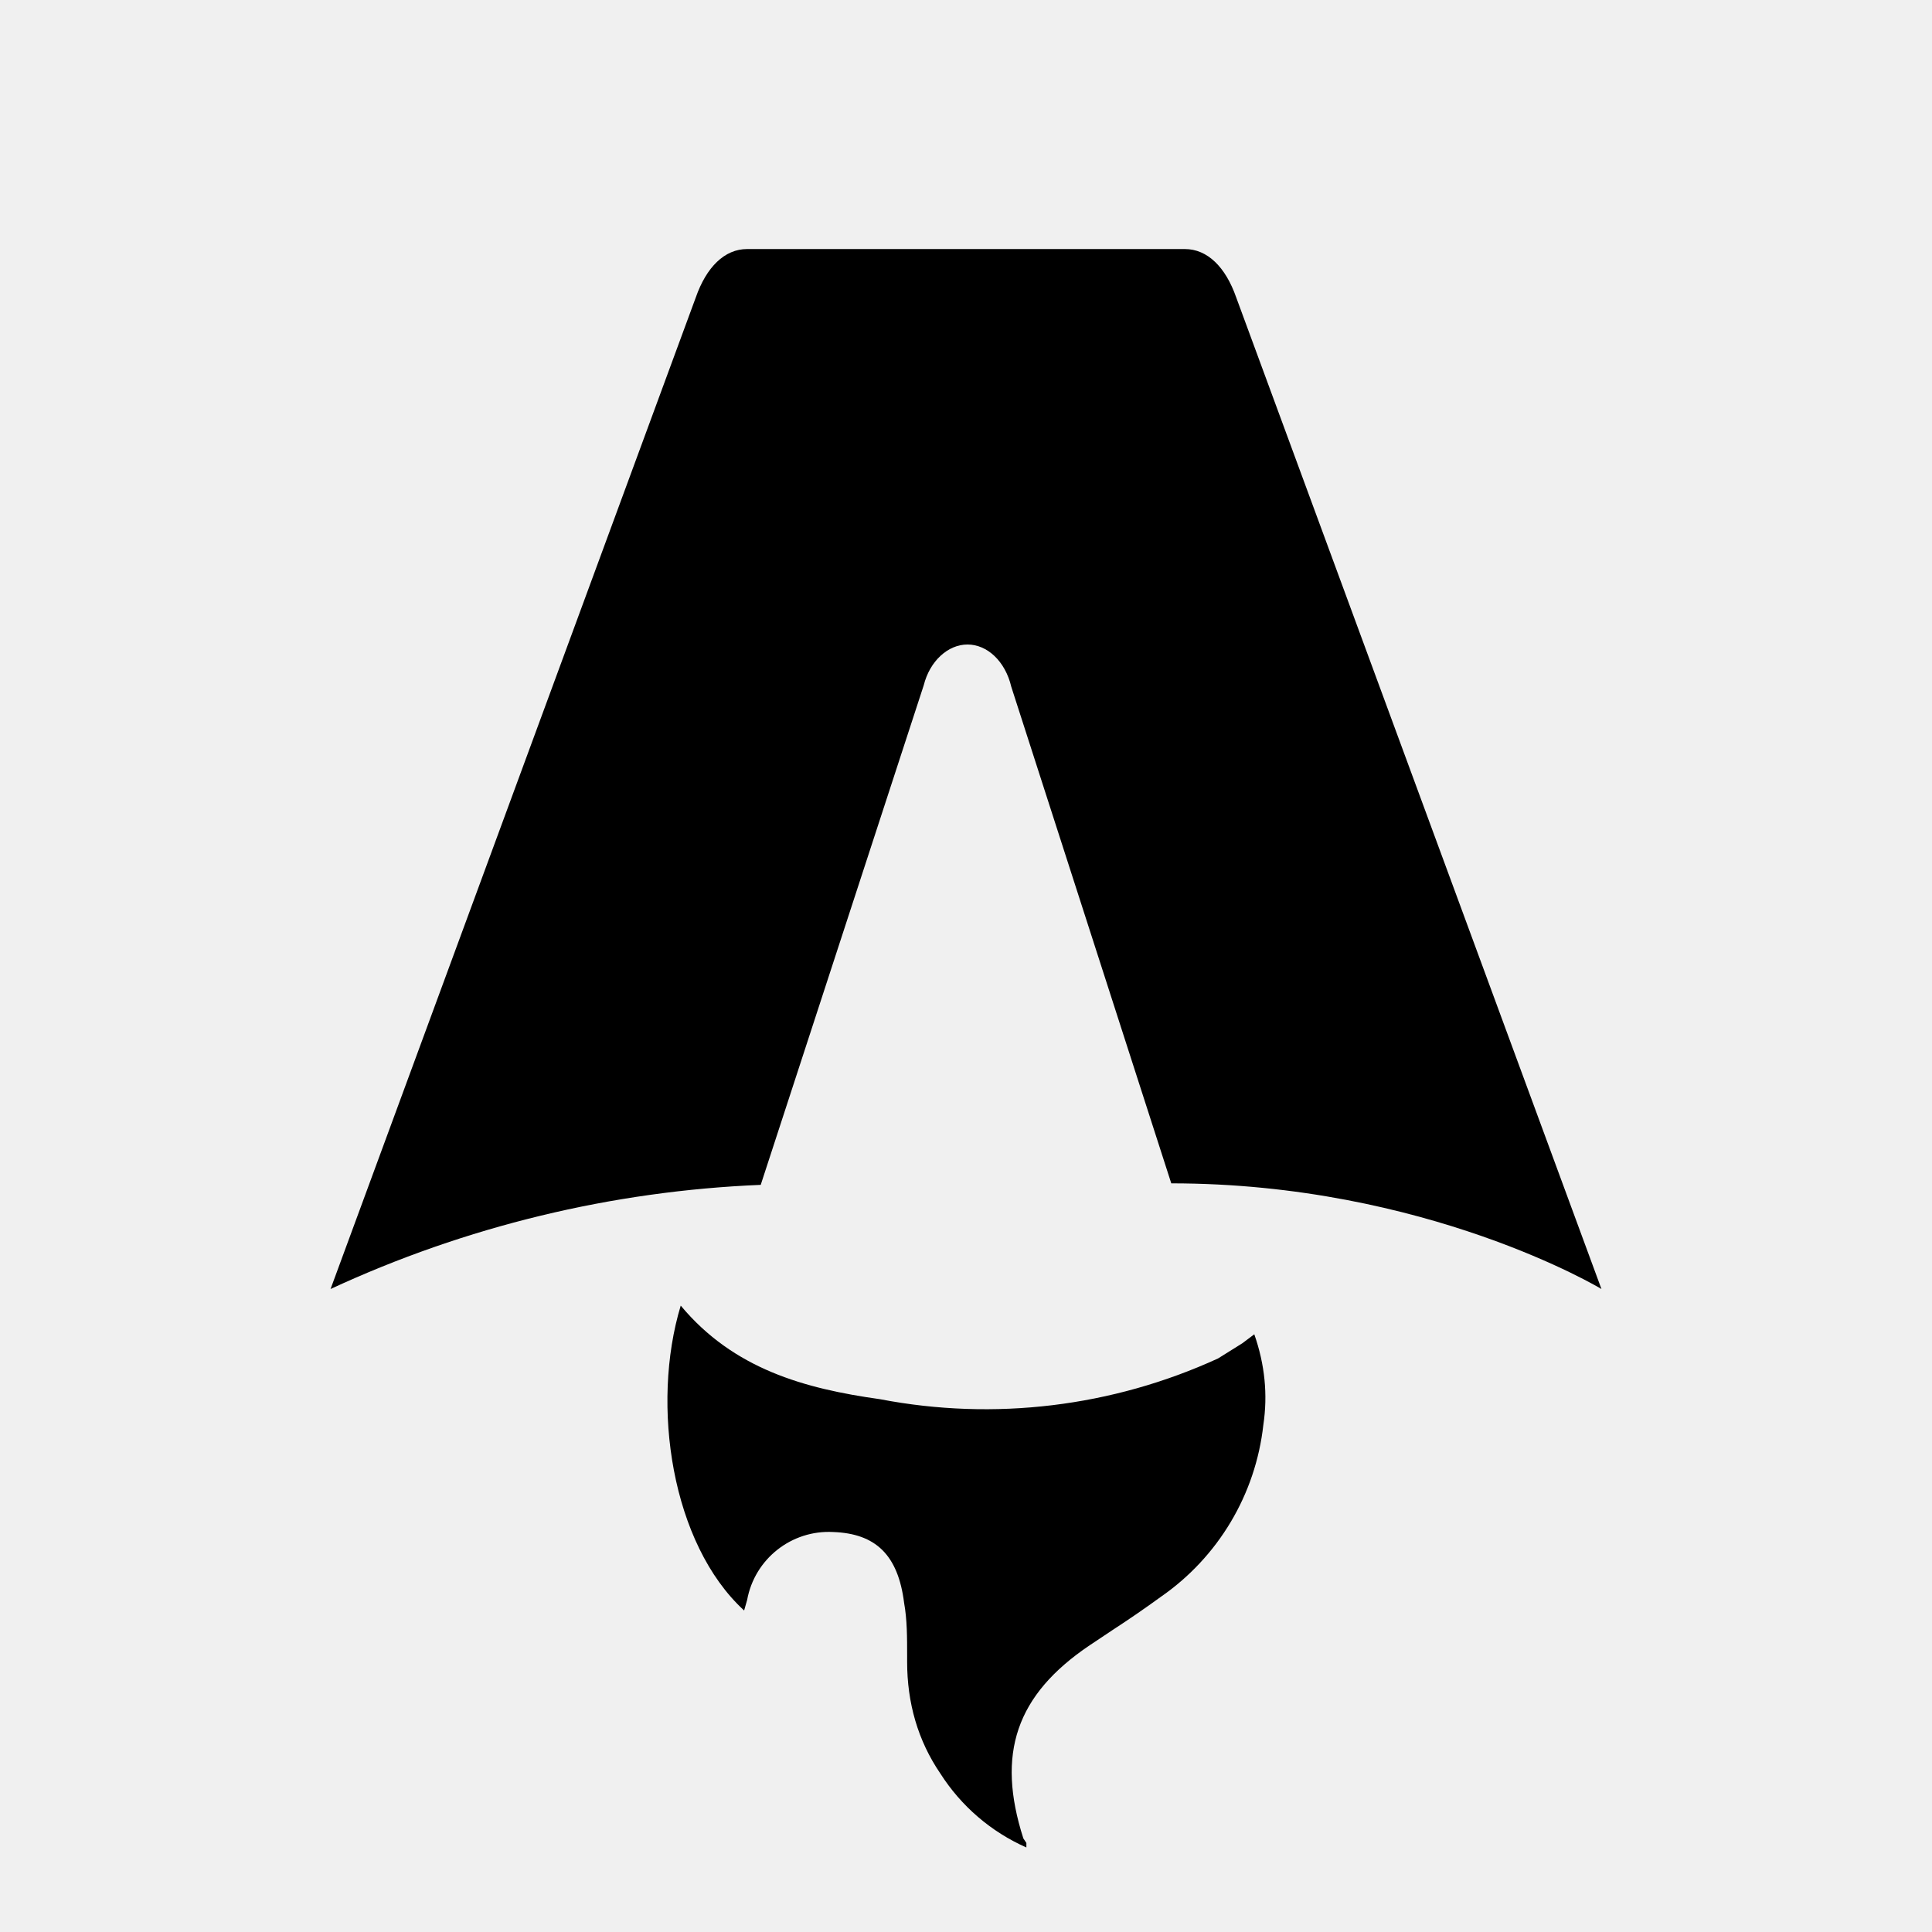
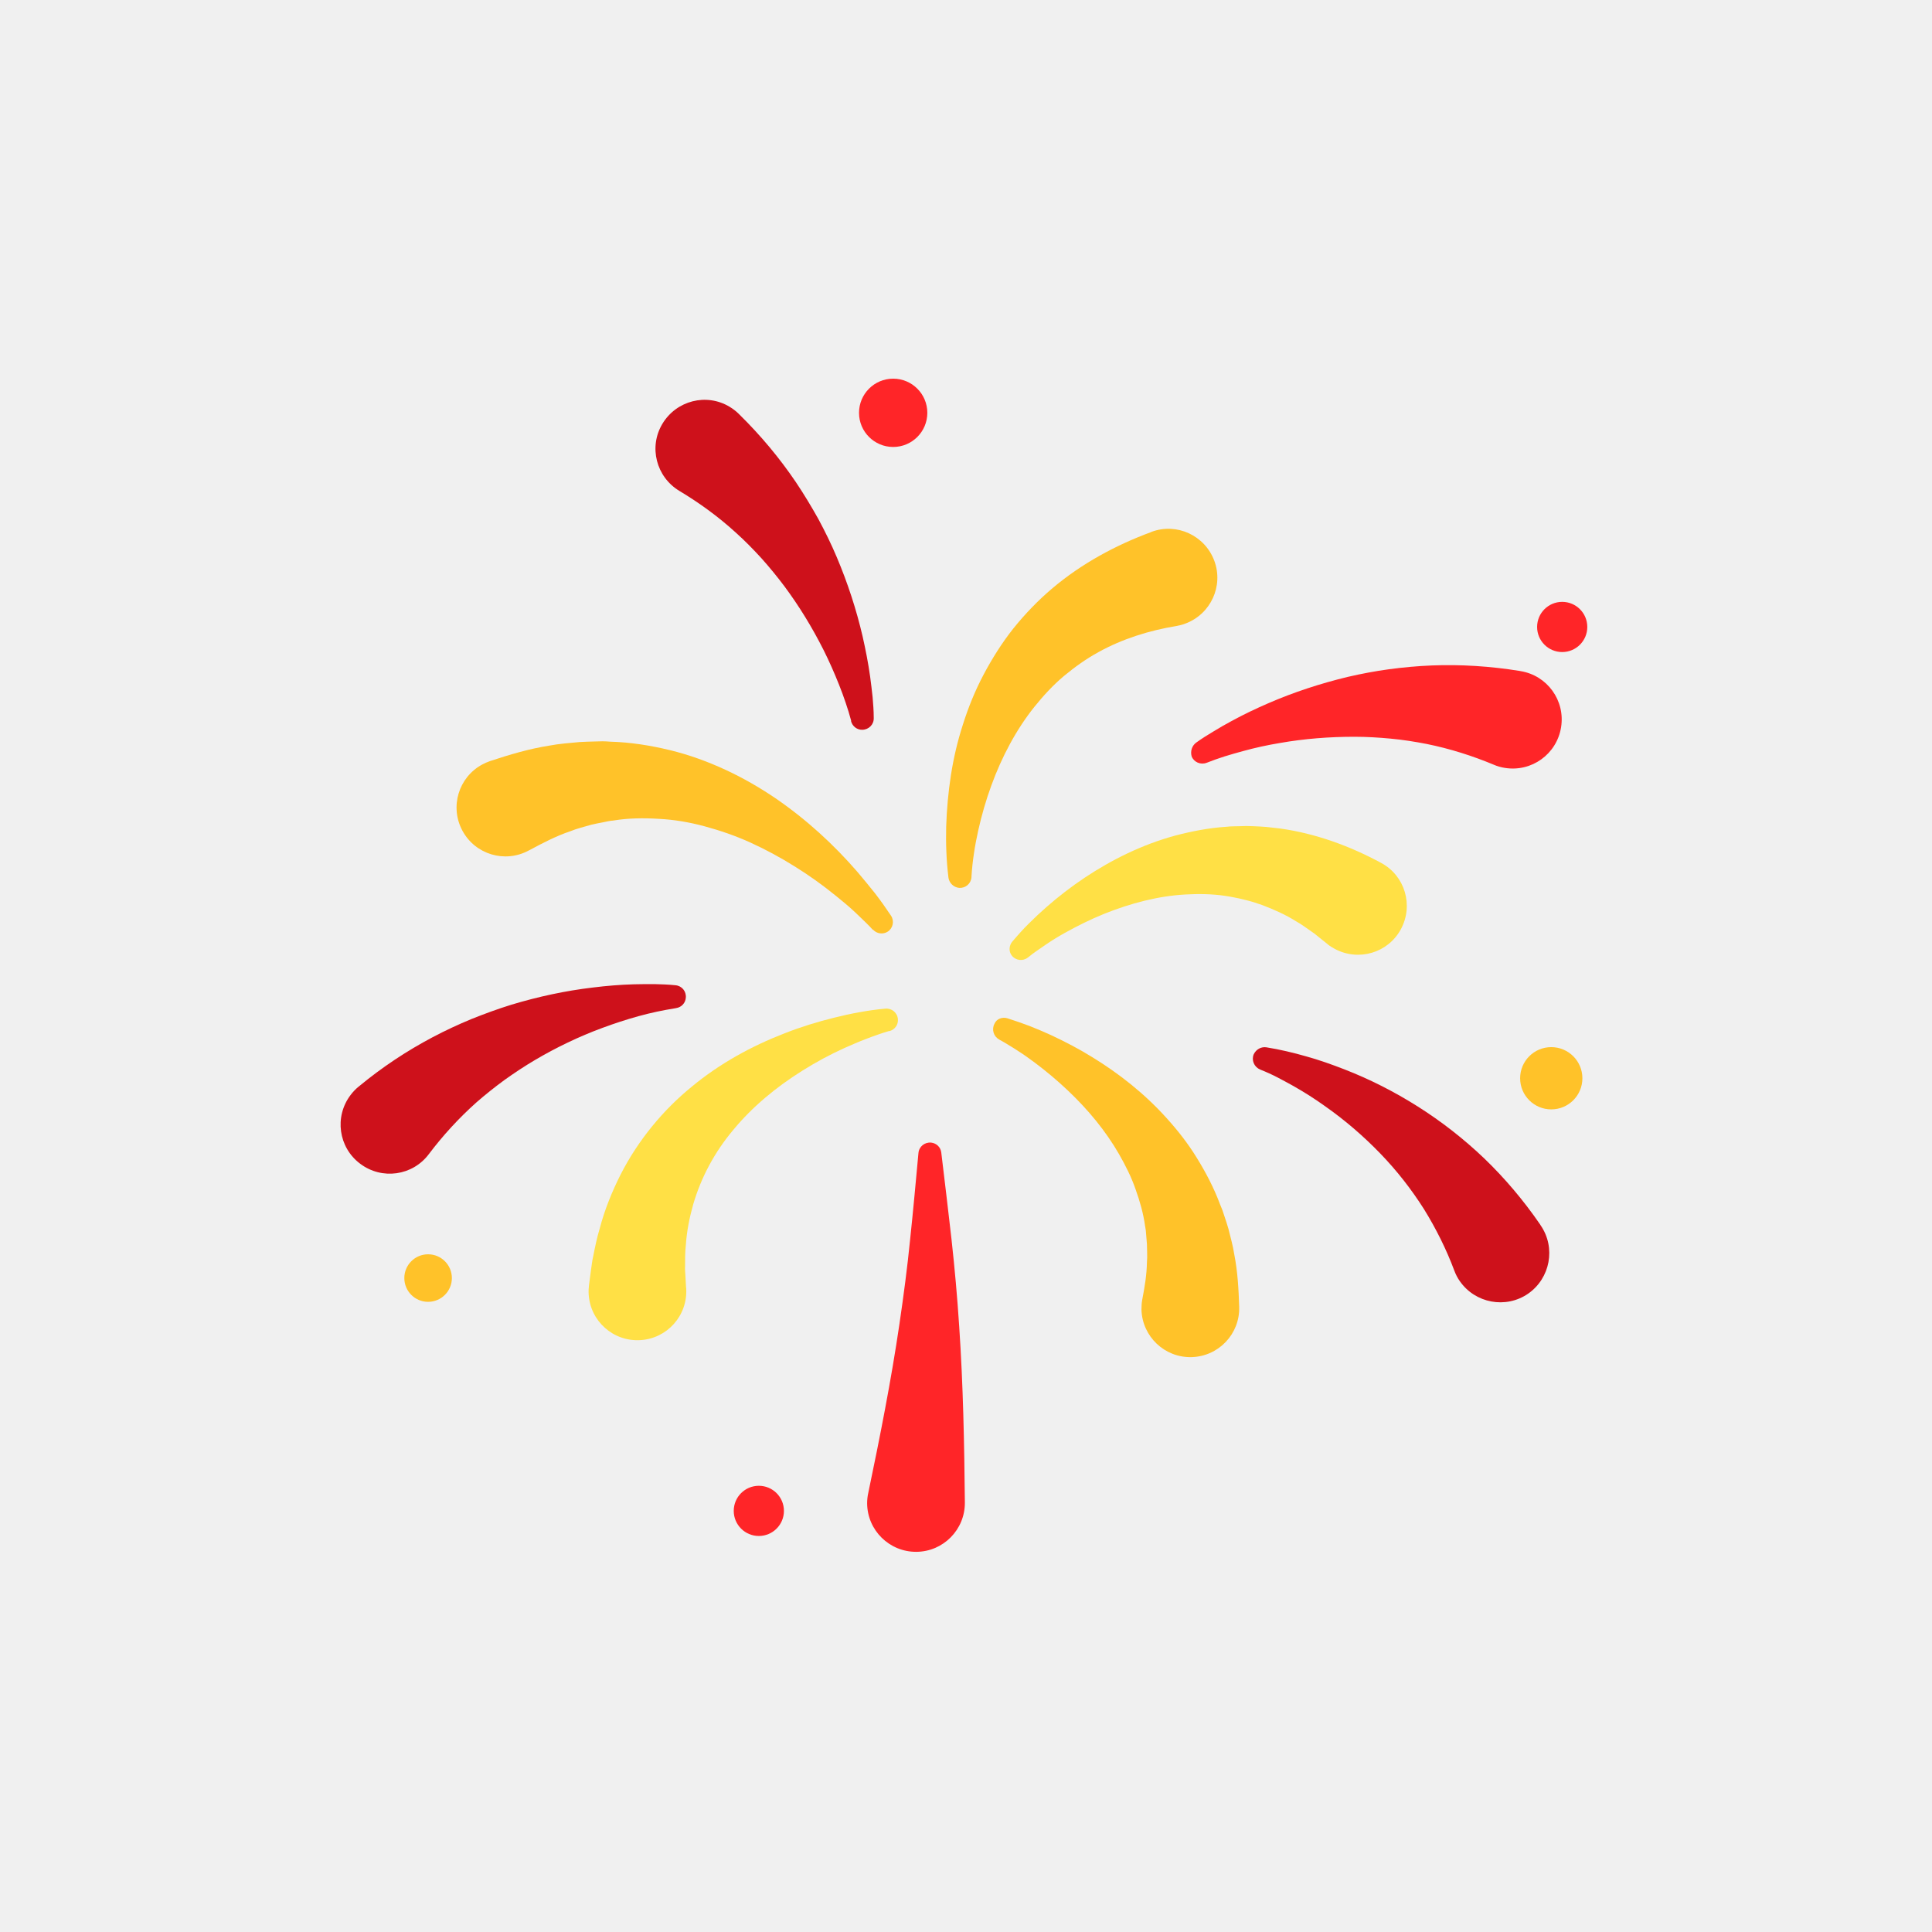
- <svg xmlns="http://www.w3.org/2000/svg" fill="none" viewBox="0 0 128 128">
-   <path d="M50.4 78.5a75.1 75.1 0 0 0-28.5 6.9l24.2-65.7c.7-2 1.9-3.2 3.4-3.2h29c1.5 0 2.7 1.2 3.4 3.2l24.2 65.7s-11.6-7-28.5-7L67 45.5c-.4-1.7-1.6-2.8-2.9-2.8-1.3 0-2.5 1.1-2.9 2.7L50.4 78.5Zm-1.1 28.2Zm-4.2-20.2c-2 6.6-.6 15.8 4.2 20.2a17.5 17.5 0 0 1 .2-.7 5.5 5.5 0 0 1 5.7-4.5c2.8.1 4.3 1.5 4.7 4.7.2 1.1.2 2.3.2 3.5v.4c0 2.7.7 5.2 2.2 7.4a13 13 0 0 0 5.7 4.9v-.3l-.2-.3c-1.8-5.6-.5-9.5 4.4-12.8l1.5-1a73 73 0 0 0 3.2-2.2 16 16 0 0 0 6.8-11.4c.3-2 .1-4-.6-6l-.8.6-1.6 1a37 37 0 0 1-22.4 2.7c-5-.7-9.7-2-13.2-6.2Z" />
-   <style>
-         path { fill: #000; }
-         @media (prefers-color-scheme: dark) {
-             path { fill: #FFF; }
-         }
-     </style>
+ <svg xmlns="http://www.w3.org/2000/svg" t="1775661879305" class="icon" viewBox="0 0 1024 1024" version="1.1" p-id="8256" width="200" height="200">
+   <path d="M502.7 465.2c-0.3-2.5-0.5-4.6-0.7-6.9-0.2-2.3-0.3-4.5-0.4-6.8-0.2-4.5-0.2-9-0.1-13.5 0.3-9 1.1-18.1 2.5-27.1s3.5-18.1 6.4-27c2.8-8.9 6.4-17.8 10.9-26.3s9.7-16.8 15.8-24.5c6.2-7.7 13.1-14.9 20.8-21.4 15.3-12.9 33.3-22.7 52-29.6l0.4-0.2c13.4-5 28.3 1.9 33.3 15.3 5 13.4-1.9 28.3-15.3 33.3-1.5 0.6-3.2 1-4.8 1.3-14.5 2.4-28.6 6.8-41.4 13.9-6.4 3.5-12.4 7.8-18.2 12.6-5.7 4.8-10.9 10.4-15.7 16.4-4.8 6-9.1 12.6-12.9 19.6-3.8 7-7.1 14.4-9.9 22.1-2.8 7.7-5.1 15.6-6.9 23.7-0.9 4.1-1.7 8.1-2.3 12.3-0.3 2.1-0.6 4.1-0.8 6.2-0.2 2-0.4 4.2-0.5 6v0.3c-0.2 3.4-3.1 5.9-6.5 5.7-3-0.3-5.3-2.6-5.7-5.4z" fill="#FFC229" p-id="8257" />
+   <path d="M536.6 499c1.5-1.8 2.9-3.3 4.3-4.9 1.4-1.6 2.9-3.1 4.4-4.6 3-3 6.1-5.9 9.3-8.7 6.4-5.6 13.1-10.8 20.3-15.6 14.3-9.5 30.3-17.5 47.9-22.3 8.8-2.3 17.9-4.1 27.3-4.7 2.3-0.3 4.7-0.2 7-0.3l3.5-0.1c1.2 0 2.4 0.1 3.5 0.1 2.4 0.1 4.7 0.2 7.1 0.4l7.1 0.8c18.9 2.6 37.2 9.3 53.8 18.3 12.6 6.8 17.2 22.5 10.4 35.1-6.8 12.6-22.5 17.2-35.1 10.4-1.3-0.7-2.6-1.5-3.7-2.4l-0.2-0.2-4-3.2c-1.3-1-2.6-2.2-4-3.1-2.8-1.9-5.5-4-8.4-5.6-5.7-3.6-11.8-6.3-18.1-8.7l-4.8-1.6c-1.6-0.5-3.3-0.9-4.9-1.3-0.8-0.2-1.6-0.4-2.5-0.6l-2.5-0.5c-1.7-0.3-3.4-0.7-5.1-0.9-6.8-1-13.9-1.1-21-0.7-14.3 0.8-28.9 4.6-43.1 10.3-7.1 2.9-14 6.3-20.8 10.1-3.4 1.9-6.7 3.9-9.9 6.1l-4.8 3.3c-1.6 1.1-3.2 2.3-4.5 3.4l-0.3 0.2c-2.6 2.1-6.5 1.6-8.5-1-1.7-2.1-1.6-5.3 0.3-7.5z" fill="#FFE045" p-id="8258" />
+   <path d="M533.9 539.7c2.2 0.7 4 1.3 6 2 1.9 0.7 3.9 1.4 5.8 2.1 3.8 1.5 7.6 3.1 11.3 4.8 7.5 3.5 14.8 7.3 21.9 11.7 14.2 8.7 27.7 19.3 39.4 32.3 5.9 6.5 11.4 13.5 16.1 21.2 4.7 7.6 9 15.8 12.2 24.4 0.4 1.1 0.9 2.1 1.3 3.2l1.1 3.3c0.7 2.2 1.5 4.4 2.1 6.6 1.1 4.5 2.4 9 3.1 13.6 1.8 9.2 2.3 18.5 2.6 27.8 0.4 14.3-10.9 26.2-25.2 26.6-14.3 0.4-26.2-10.9-26.6-25.2 0-1.8 0.1-3.5 0.4-5.2l0.1-0.5c1.2-6.3 2.3-12.8 2.4-19.3 0.3-3.3 0-6.5 0-9.7-0.1-1.6-0.3-3.2-0.4-4.9l-0.2-2.4c-0.1-0.8-0.3-1.6-0.4-2.4-0.9-6.5-2.7-12.9-5-19.3-2.2-6.4-5.3-12.6-8.8-18.7-7-12.2-16.4-23.6-27.2-33.8-5.4-5.1-11.2-10-17.2-14.5-3-2.2-6.1-4.5-9.3-6.5-1.6-1-3.2-2.1-4.8-3-1.6-1-3.3-2-4.8-2.8l-0.3-0.2c-2.9-1.6-4-5.3-2.4-8.3 1.1-2.6 4.1-3.7 6.8-2.9zM462.7 492.9c-1.4-1.5-3-3.2-4.6-4.7-1.6-1.6-3.3-3.1-4.9-4.7-3.3-3.1-6.8-6-10.3-8.8-7-5.7-14.3-10.9-21.9-15.6-7.5-4.7-15.3-8.9-23.2-12.5-7.9-3.6-16.1-6.4-24.2-8.6-8.1-2.2-16.3-3.6-24.5-4-8.1-0.5-16.2-0.4-24 0.9-1 0.1-2 0.2-2.9 0.4l-2.9 0.6c-1.9 0.4-3.9 0.7-5.8 1.2-3.8 1.1-7.6 2-11.3 3.5-7.4 2.5-14.5 6.2-21.4 9.9l-0.6 0.3c-12.6 6.8-28.3 2.1-35.1-10.5-6.8-12.6-2.1-28.3 10.5-35.1 1.3-0.7 2.7-1.3 4.1-1.8 10.3-3.4 20.6-6.5 31.4-8.2 5.3-1 10.8-1.4 16.1-1.9 2.7-0.2 5.4-0.2 8.1-0.3l4-0.1c1.4 0 2.7 0.1 4.1 0.2 10.8 0.3 21.4 2 31.7 4.5s20.1 6.1 29.4 10.4c9.3 4.3 18.1 9.4 26.4 15 8.3 5.7 16 11.8 23.3 18.4 7.3 6.6 14.1 13.6 20.4 20.9 3.1 3.7 6.2 7.4 9.2 11.2 1.5 1.9 2.9 3.9 4.3 5.8 1.4 2 2.7 3.9 4.2 6.1 1.8 2.8 1 6.6-1.8 8.4-2.5 1.6-5.8 1.1-7.7-1l-0.1 0.1z" fill="#FFC229" p-id="8259" />
+   <path d="M451.1 381.9c-0.8-3-1.8-6.3-2.9-9.5-1.1-3.2-2.2-6.3-3.5-9.5-2.5-6.3-5.2-12.4-8.2-18.4-6-11.9-12.9-23.2-20.7-33.7-3.9-5.2-8-10.2-12.3-15-4.3-4.7-8.8-9.3-13.5-13.5-9.3-8.5-19.4-15.8-29.9-22.1-12.3-7.4-16.4-23.3-9-35.6 7.4-12.3 23.3-16.4 35.6-9 1.8 1.1 3.4 2.3 4.8 3.7l0.5 0.5c11.2 11 21.2 23 29.8 35.7 4.3 6.4 8.2 12.9 11.9 19.5 3.6 6.7 6.9 13.4 9.8 20.3 5.8 13.7 10.4 27.8 13.7 42 1.6 7.1 3 14.2 4 21.4 0.5 3.6 0.9 7.2 1.3 10.8 0.3 3.7 0.6 7.1 0.6 11.1 0.1 3.4-2.6 6.1-6 6.2-2.9 0.1-5.3-1.9-6-4.5v-0.4zM357.9 534.4c-3 0.5-6.5 1.1-9.7 1.8-3.3 0.7-6.5 1.5-9.8 2.4-6.5 1.8-12.9 3.9-19.1 6.2-12.5 4.6-24.5 10.4-35.7 17-5.6 3.3-11 6.9-16.2 10.6-5.2 3.8-10.2 7.8-14.9 11.9-9.4 8.4-17.8 17.6-25.2 27.4-8.6 11.5-24.9 13.8-36.4 5.1-11.5-8.6-13.8-24.9-5.1-36.4 1.2-1.6 2.6-3.1 4.2-4.4l0.5-0.4c12.1-10 25.1-18.6 38.7-25.8 6.8-3.6 13.7-6.8 20.7-9.7 7-2.8 14.1-5.4 21.2-7.6 14.3-4.3 28.7-7.4 43.2-9.1 7.2-0.9 14.5-1.5 21.7-1.7 3.6-0.1 7.2-0.1 10.9-0.1 3.7 0.1 7.2 0.2 11.1 0.6 3.4 0.3 5.8 3.2 5.5 6.6-0.2 2.9-2.4 5.1-5.1 5.5l-0.5 0.1zM671.2 555.1c3.8 0.6 7.2 1.3 10.7 2.1 3.5 0.8 6.9 1.7 10.4 2.7 6.9 1.9 13.6 4.3 20.3 6.9 13.4 5.2 26.4 11.8 38.9 19.7 12.5 7.9 24.3 17.1 35.2 27.5 10.9 10.5 20.8 22.2 29.6 35l0.3 0.5c8.1 11.8 5.1 28-6.7 36.2-11.8 8.1-28 5.1-36.2-6.7-1.2-1.7-2.2-3.7-2.9-5.6-4.2-11.2-9.6-22.1-16.1-32.6-6.6-10.4-14.3-20.3-23.1-29.4-8.8-9.1-18.6-17.6-29.3-25.1-5.3-3.8-10.8-7.3-16.6-10.6-2.9-1.6-5.8-3.2-8.7-4.7-2.9-1.5-6-2.9-8.8-4l-0.4-0.2c-3.1-1.3-4.6-4.9-3.3-8 1.3-2.7 4-4.1 6.7-3.7z" fill="#CE111B" p-id="8260" />
+   <path d="M498.9 610.9c1.8 15.2 3.7 30.5 5.4 45.8 1.7 15.4 3.1 30.9 4.1 46.4 2.1 31.1 2.7 62.3 3 93.3 0.1 14.3-11.4 26-25.7 26.1-14.3 0.1-26-11.4-26.1-25.7 0-1.8 0.2-3.8 0.6-5.5 6.2-29.7 12.1-59.5 16.5-89.4 2.2-15 4.2-30 5.7-45.1 1.6-15.2 3-30.4 4.4-45.7 0.3-3.4 3.3-5.8 6.7-5.5 2.9 0.3 5.1 2.5 5.4 5.3zM634 393.6c3.2-2.3 6.1-4.1 9.3-6 3.1-1.9 6.2-3.7 9.4-5.4 6.4-3.5 12.9-6.6 19.6-9.5 13.4-5.8 27.4-10.4 41.9-13.9 7.3-1.7 14.7-3.1 22.1-4.1 7.5-1 15.1-1.7 22.7-2 15.3-0.6 30.9 0.4 46.4 2.9l0.5 0.1c14.2 2.3 23.8 15.6 21.5 29.8-2.3 14.2-15.6 23.8-29.8 21.5-2-0.3-4.1-0.9-5.9-1.7-11.3-4.7-23.2-8.5-35.6-11-6.2-1.2-12.5-2.2-18.9-2.8-6.4-0.6-12.8-1-19.4-1-13 0-26.3 1-39.4 3.3-6.6 1.1-13.1 2.5-19.6 4.3-3.3 0.9-6.5 1.8-9.7 2.8-3.2 1-6.5 2.2-9.3 3.3l-0.3 0.1c-3.1 1.2-6.7-0.3-7.9-3.4-0.8-2.8 0.2-5.7 2.4-7.3z" fill="#FF2528" p-id="8261" />
+   <path d="M471.1 546.5c-1.8 0.5-3.9 1.2-5.9 1.9-2 0.7-4 1.4-6 2.2-4 1.5-7.8 3.2-11.7 4.9-7.7 3.5-15.1 7.5-22.1 11.9-14.1 8.8-26.7 19.3-36.7 31.4-10.1 12-17.2 25.5-21.3 39.6-2 7.1-3.4 14.2-3.9 21.6-0.4 3.6-0.4 7.3-0.4 11-0.1 1.8 0.1 3.7 0.2 5.5l0.3 5.5 0.1 1c0.8 14.3-10.1 26.5-24.4 27.3-14.3 0.8-26.5-10.1-27.3-24.4-0.1-1.6 0-3.3 0.2-4.9l1-7.6c0.4-2.5 0.6-5 1.2-7.5 1-5 2-10 3.5-14.9 2.6-9.9 6.5-19.5 11.1-28.6 9.3-18.2 22.5-34.1 37.6-46.4 15.1-12.5 31.9-21.6 49.2-28.3 8.6-3.4 17.4-6.1 26.3-8.3 4.4-1.1 8.9-2.1 13.4-2.9 2.2-0.4 4.5-0.8 6.8-1.1 2.3-0.3 4.5-0.6 7-0.8 3.3-0.3 6.3 2.1 6.6 5.5 0.3 3-1.6 5.6-4.4 6.4h-0.4z" fill="#FFE045" p-id="8262" />
+   <path d="M473.4 218.8m-18.1 0a18.1 18.1 0 1 0 36.2 0 18.1 18.1 0 1 0-36.2 0Z" fill="#FF2528" p-id="8263" />
+   <path d="M822.2 571.5m-16.5 0a16.5 16.5 0 1 0 33 0 16.5 16.5 0 1 0-33 0Z" fill="#FFC229" p-id="8264" />
+   <path d="M402.2 800.8m-13.3 0a13.3 13.3 0 1 0 26.6 0 13.3 13.3 0 1 0-26.6 0Z" fill="#FF2528" p-id="8265" />
+   <path d="M828 332.3m-13.3 0a13.3 13.3 0 1 0 26.6 0 13.3 13.3 0 1 0-26.6 0Z" fill="#FF2528" p-id="8266" />
+   <path d="M226.9 677.4m-12.6 0a12.6 12.6 0 1 0 25.2 0 12.6 12.6 0 1 0-25.2 0Z" fill="#FFC229" p-id="8267" />
</svg>
